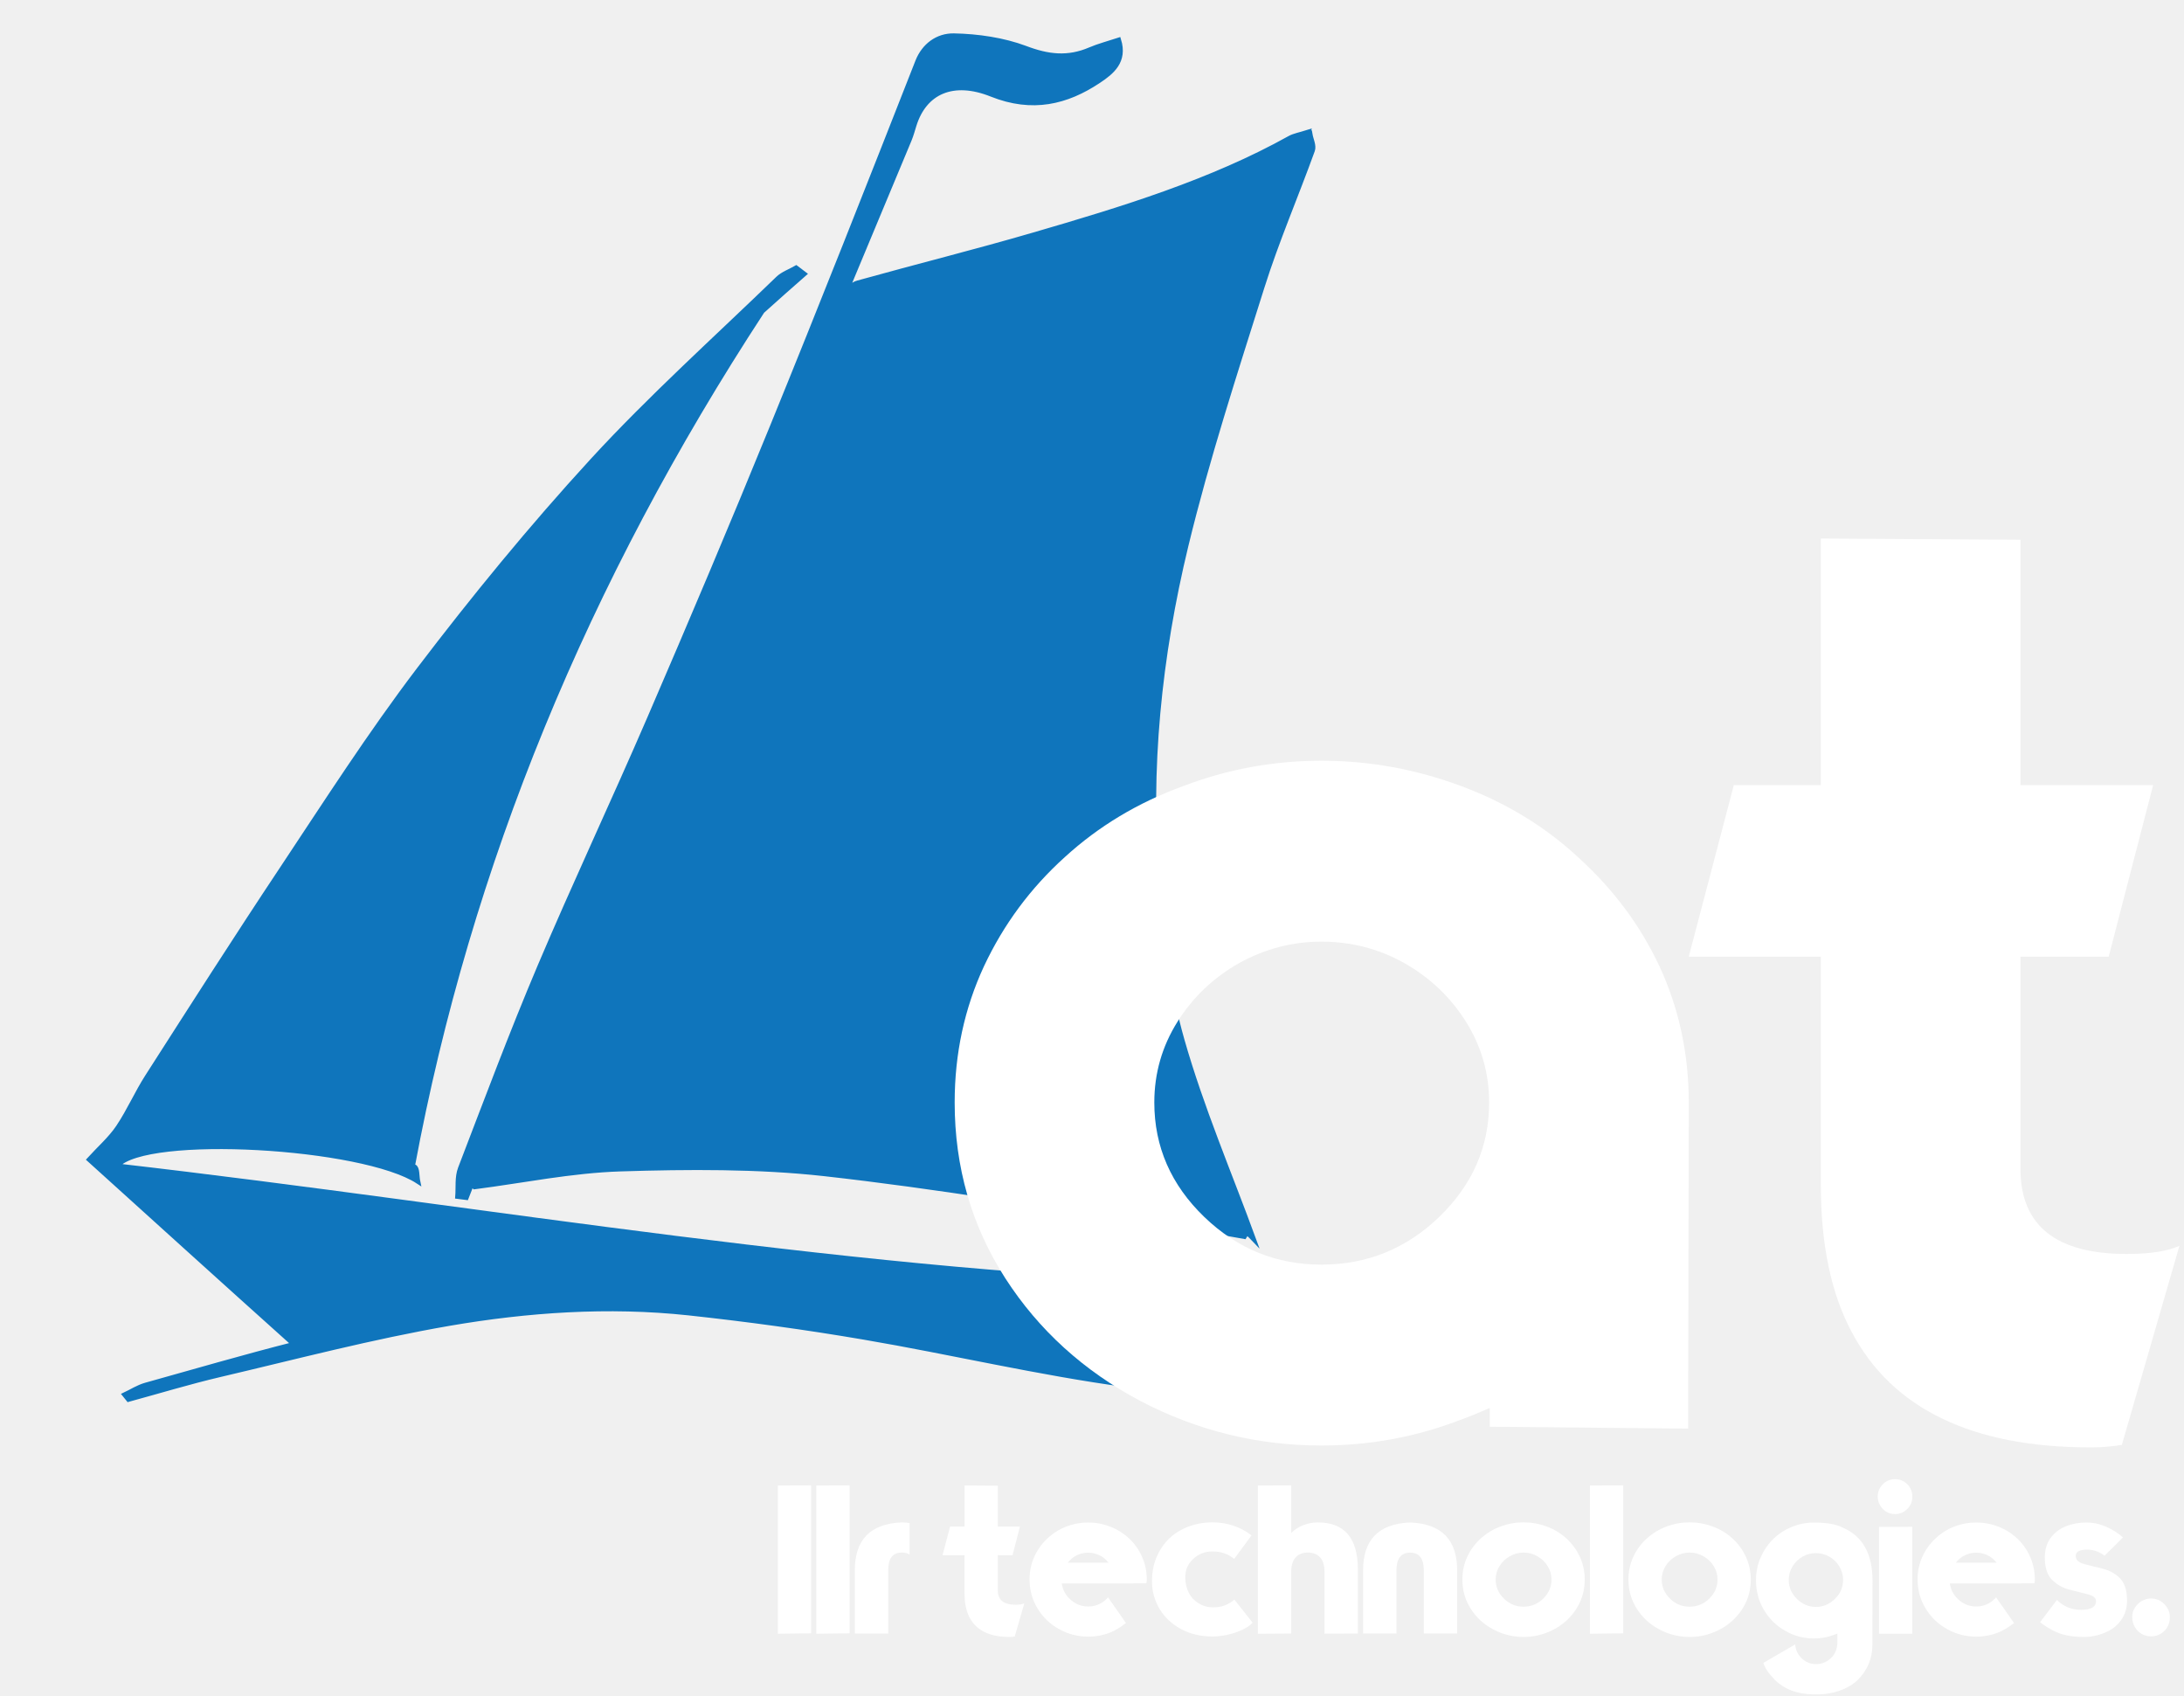
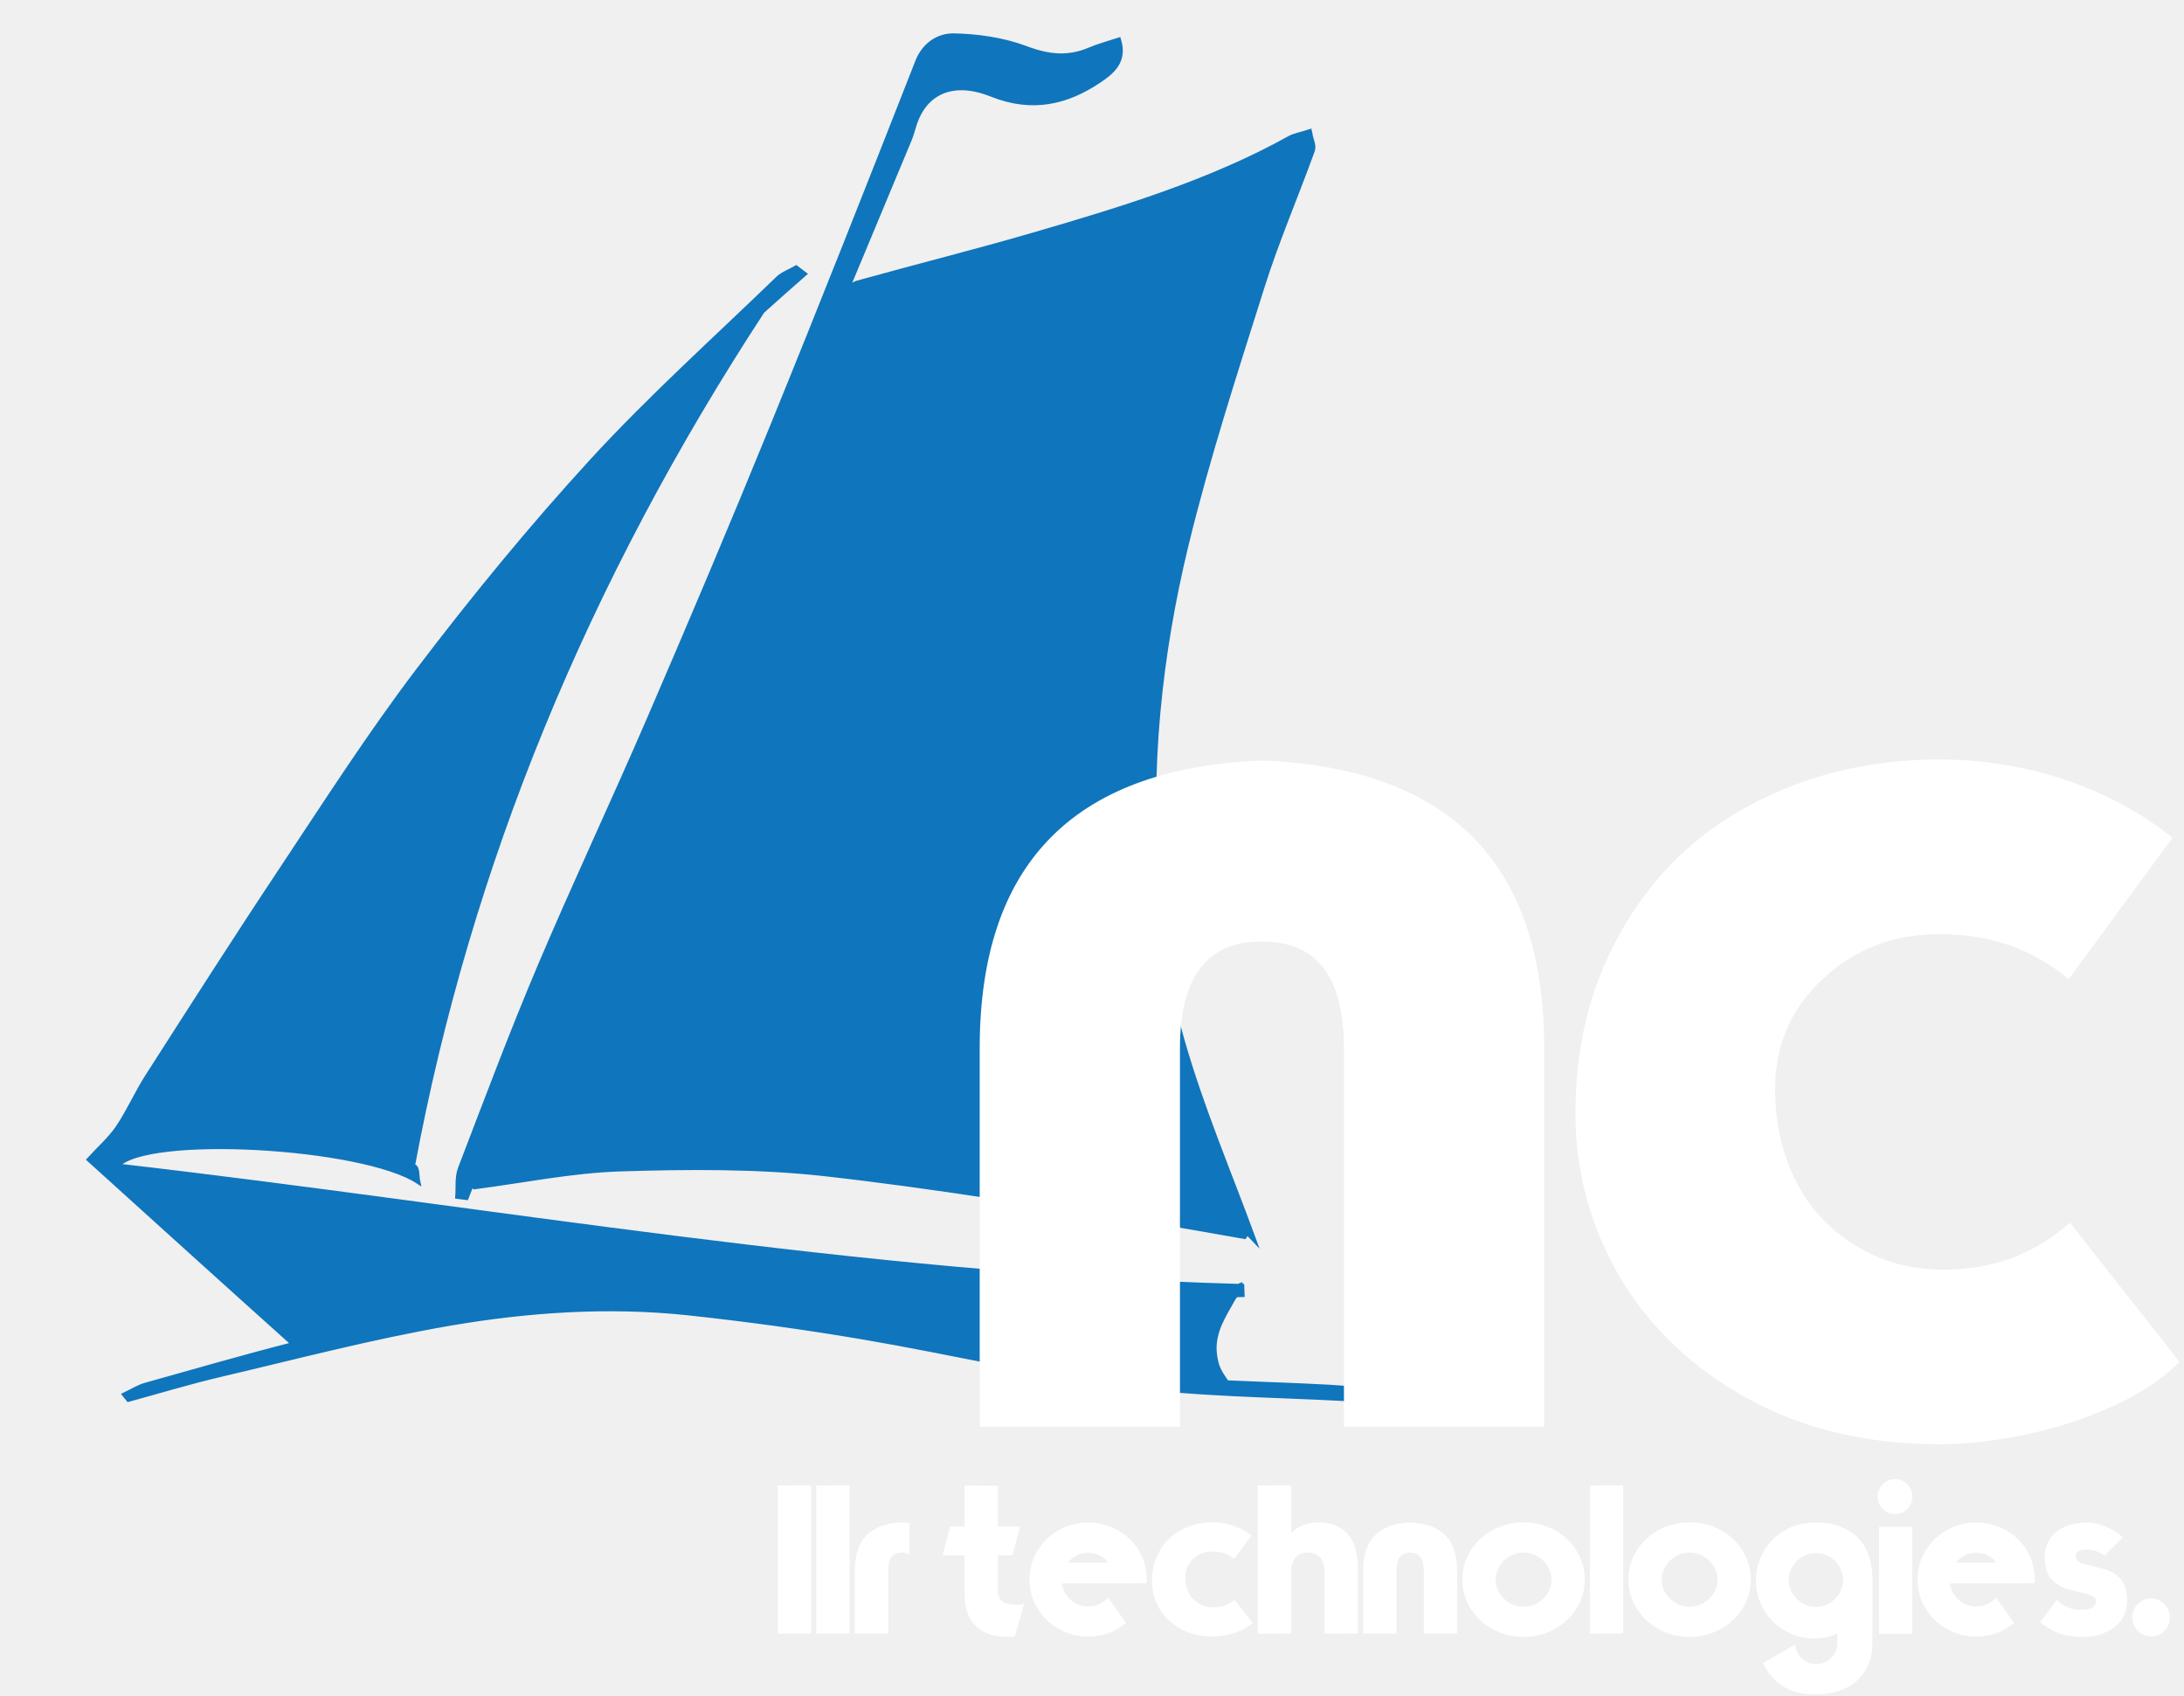
<svg xmlns="http://www.w3.org/2000/svg" version="1.1" x="0px" y="0px" width="122.687px" height="95.245px" viewBox="0 0 122.687 95.245" enable-background="new 0 0 122.687 95.245" xml:space="preserve">
  <g id="Layer_3">
</g>
  <g id="Layer_4">
    <g>
      <g>
        <path fill="#0F75BC" stroke="#0F75BC" stroke-width="0.25" stroke-miterlimit="10" d="M53.006,2.888     c0.875-0.164,1.905-0.092,2.782,0.119c1.504,0.365,2.944,0.904,4.829,1.506c-1.46,0.082-2.689,0.383-3.741,0.152     c-1.546-0.336-3.009-0.797-4.934-0.156C52.407,3.761,52.604,2.964,53.006,2.888z" />
        <path fill="#0F75BC" stroke="#0F75BC" stroke-width="0.25" stroke-miterlimit="10" d="M31.429,54.206     c1.479-3.553,3.07-7.08,4.612-10.615c1.606-3.68,3.253-7.348,4.817-11.039c1.633-3.869,3.177-7.76,4.782-11.633     c0.588-1.42,1.184-2.84,1.773-4.258c7.842-1.08,21.701-5.775,25.254-8.361c-0.639,1.502-1.246,3.014-1.756,4.545     c-1.249,3.746-2.56,7.479-3.629,11.262c-1.846,6.525-3.21,13.129-3.219,19.857c-0.003,3.135,0.018,6.293,0.393,9.406     c0.44,3.684,1.196,7.35,2.816,10.836c0.664,1.432,1.353,2.855,2.115,4.25c0.14,0.258,0.354,0.488,0.563,0.688     c-2.036-0.434-4.044-0.926-6.129-1.277c-4.634-0.777-9.248-1.68-13.987-2.16c-6.546-0.662-13.202-1.273-19.815-0.084     c-1.173,0.207-2.309,0.484-3.459,0.736c0.141-0.355,0.276-0.711,0.423-1.066C28.459,61.597,29.891,57.888,31.429,54.206z" />
        <path fill="#0F75BC" stroke="#0F75BC" stroke-width="0.25" stroke-miterlimit="10" d="M26.201,67.272     c0.098-0.254,0.2-0.51,0.299-0.764c0.056,0.055,0.104,0.109,0.154,0.162c2.732-0.352,5.445-0.916,8.205-1.004     c3.797-0.119,7.719-0.146,11.421,0.264c6.345,0.707,12.564,1.775,18.831,2.713c1.614,0.238,3.198,0.545,4.794,0.818     c0.046-0.074,0.094-0.15,0.143-0.229c0.146,0.139,0.283,0.264,0.384,0.371c-1.351-3.688-2.94-7.395-4.022-11.199     c-0.821-2.877-1.17-5.871-1.412-8.828c-0.519-6.361,0.127-12.695,1.637-18.936c1.181-4.873,2.749-9.682,4.267-14.5     c0.815-2.59,1.909-5.121,2.836-7.688c0.099-0.271-0.084-0.613-0.136-0.92c-0.082,0.061-0.18,0.117-0.276,0.174     c0.084-0.105,0.152-0.209,0.18-0.301c-0.49,0.156-0.809,0.207-1.051,0.342c-4.396,2.451-9.384,3.98-14.402,5.438     c-3.263,0.951-6.582,1.779-9.858,2.691c-0.241,0.07-0.442,0.221-0.62,0.402c1.172-2.811,2.345-5.621,3.516-8.432     c0.108-0.262,0.18-0.535,0.264-0.801c0.582-1.883,2.185-2.602,4.342-1.738c2.3,0.918,4.227,0.439,6.016-0.752     c0.747-0.494,1.515-1.105,1.138-2.318c-0.608,0.2-1.138,0.336-1.616,0.541c-1.246,0.535-2.352,0.408-3.641-0.083     C56.374,2.238,54.934,2.025,53.585,2c-0.933-0.016-1.694,0.564-2.042,1.448c-2.689,6.852-5.39,13.699-8.173,20.523     c-2.233,5.479-4.544,10.936-6.893,16.377c-2.014,4.664-4.188,9.281-6.171,13.955c-1.587,3.746-3.003,7.539-4.455,11.32     c-0.188,0.496-0.111,1.055-0.154,1.584C25.866,67.228,26.033,67.251,26.201,67.272z M51.942,4.509     c0.465-0.748,0.661-1.545,1.063-1.621c0.875-0.164,1.905-0.092,2.782,0.119c1.504,0.365,2.944,0.904,4.829,1.506     c-1.46,0.082-2.689,0.383-3.741,0.152C55.33,4.329,53.867,3.868,51.942,4.509z M26.561,66.358     c0.141-0.355,0.276-0.711,0.423-1.066c1.476-3.695,2.907-7.404,4.445-11.086c1.479-3.553,3.07-7.08,4.612-10.615     c1.606-3.68,3.253-7.348,4.817-11.039c1.633-3.869,3.177-7.76,4.782-11.633c0.588-1.42,1.184-2.84,1.773-4.258     c7.842-1.08,21.701-5.775,25.254-8.361c-0.639,1.502-1.246,3.014-1.756,4.545c-1.249,3.746-2.56,7.479-3.629,11.262     c-1.846,6.525-3.21,13.129-3.219,19.857c-0.003,3.135,0.018,6.293,0.393,9.406c0.44,3.684,1.196,7.35,2.816,10.836     c0.664,1.432,1.353,2.855,2.115,4.25c0.14,0.258,0.354,0.488,0.563,0.688c-2.036-0.434-4.044-0.926-6.129-1.277     c-4.634-0.777-9.248-1.68-13.987-2.16c-6.546-0.662-13.202-1.273-19.815-0.084C28.846,65.829,27.711,66.106,26.561,66.358z" />
      </g>
      <g>
        <path fill="#0F75BC" stroke="#0F75BC" stroke-width="0.25" stroke-miterlimit="10" d="M30.265,30.399     c3.392-4.125,7.192-7.986,11.225-11.699c-0.19,0.229-0.396,0.455-0.583,0.686c-4.219,5.236-6.752,11.053-9.208,16.895     c-1.564,3.721-3.233,7.424-4.587,11.195c-1.96,5.467-3.818,10.965-4.077,16.701c-0.007,0.113-0.06,0.229-0.048,0.338     c0.033,0.316,0.081,0.629,0.124,0.941c-1.289-0.494-2.582-1.074-3.951-1.271c-3.468-0.492-6.979-0.779-10.501-0.264     c-0.406,0.061-0.813,0.094-1.553,0.178c3.511-5.834,7.078-11.463,10.755-17.053C21.628,41.31,25.828,35.8,30.265,30.399z" />
        <path fill="#0F75BC" stroke="#0F75BC" stroke-width="0.25" stroke-miterlimit="10" d="M7.494,66.292     c4.088,0.555,7.991,1.105,11.909,1.605c6.133,0.787,12.271,1.572,18.42,2.305c5.695,0.676,11.391,1.352,17.111,1.898     c3.719,0.352,7.467,0.49,11.204,0.676c1.024,0.047,2.054-0.006,3.08-0.037c-0.202,0.332-0.41,0.666-0.582,1     c-0.313,0.615-0.547,1.236-0.547,1.871c-0.002,0.297,0.003,0.592,0.066,0.887c0.073,0.346,0.204,0.691,0.479,1.02     c0.034,0.043,0.072,0.082,0.106,0.123c-1.568-0.078-3.128-0.18-4.662-0.379c-4.127-0.529-8.147-1.43-12.197-2.203     c-5.098-0.975-10.193-1.908-15.554-2.068c-4.048-0.123-7.979,0.281-11.901,0.861c-2.397,0.357-4.714,0.854-6.989,1.412     C14.523,71.882,10.897,69.261,7.494,66.292z" />
        <path fill="#0F75BC" stroke="#0F75BC" stroke-width="0.25" stroke-miterlimit="10" d="M8.183,77.782     c-0.438,0.125-0.797,0.365-1.191,0.549c0.073,0.09,0.143,0.184,0.22,0.277c1.72-0.469,3.409-0.984,5.159-1.395     c4.275-1.002,8.502-2.119,12.878-2.875c4.363-0.75,8.91-1.072,13.434-0.586c3.301,0.357,6.589,0.807,9.824,1.359     c4.957,0.844,9.803,2.002,14.808,2.678c3.995,0.539,8.159,0.557,12.251,0.777c0.442,0.025,0.913-0.148,1.369-0.23     c-0.012-0.092-0.021-0.18-0.031-0.268c-0.75-0.059-1.497-0.129-2.249-0.172c-1.906-0.107-3.831-0.158-5.741-0.248     c-0.156-0.227-0.309-0.449-0.427-0.678c-0.139-0.271-0.198-0.555-0.239-0.834c-0.089-0.6,0.021-1.197,0.277-1.783     c0.203-0.461,0.468-0.912,0.728-1.365c0.049-0.088,0.107-0.17,0.164-0.256c0.124-0.002,0.25-0.008,0.374-0.01     c-0.005-0.16-0.009-0.32-0.017-0.482c-0.011,0-0.025,0-0.039,0c-0.003-0.021-0.016-0.045-0.023-0.064     c-0.048,0.02-0.116,0.035-0.143,0.057c-21.27-0.586-42.017-4.352-62.983-6.76c1.616-1.826,13.785-1.141,16.898,0.893     c-0.064-0.291-0.019-0.773-0.208-0.846c-0.029-0.01-0.06-0.021-0.091-0.035c3.147-16.893,9.729-32.852,19.642-48.002     c0.781-0.703,1.567-1.402,2.364-2.098c-0.156-0.119-0.31-0.236-0.465-0.352c-0.344,0.199-0.763,0.346-1.026,0.602     c-3.502,3.389-7.165,6.678-10.419,10.221c-3.472,3.783-6.7,7.732-9.755,11.746c-2.759,3.631-5.19,7.426-7.69,11.188     c-2.571,3.863-5.062,7.766-7.559,11.662C7.678,61.384,7.249,62.39,6.63,63.31C6.198,63.952,5.562,64.507,5,65.124     c3.66,3.311,7.563,6.846,11.495,10.373C13.696,76.208,10.946,77.011,8.183,77.782z M7.104,64.099     c3.511-5.834,7.078-11.463,10.755-17.053c3.769-5.736,7.968-11.246,12.405-16.646c3.392-4.125,7.192-7.986,11.225-11.699     c-0.19,0.229-0.396,0.455-0.583,0.686c-4.219,5.236-6.752,11.053-9.208,16.895c-1.564,3.721-3.233,7.424-4.587,11.195     c-1.96,5.467-3.818,10.965-4.077,16.701c-0.007,0.113-0.06,0.229-0.048,0.338c0.033,0.316,0.081,0.629,0.124,0.941     c-1.289-0.494-2.582-1.074-3.951-1.271c-3.468-0.492-6.979-0.779-10.501-0.264C8.251,63.981,7.845,64.015,7.104,64.099z      M24.427,73.851c-2.397,0.357-4.714,0.854-6.989,1.412c-2.915-3.381-6.541-6.002-9.944-8.971     c4.088,0.555,7.991,1.105,11.909,1.605c6.133,0.787,12.271,1.572,18.42,2.305c5.695,0.676,11.391,1.352,17.111,1.898     c3.719,0.352,7.467,0.49,11.204,0.676c1.024,0.047,2.054-0.006,3.08-0.037c-0.202,0.332-0.41,0.666-0.582,1     c-0.313,0.615-0.547,1.236-0.547,1.871c-0.002,0.297,0.003,0.592,0.066,0.887c0.073,0.346,0.204,0.691,0.479,1.02     c0.034,0.043,0.072,0.082,0.106,0.123c-1.568-0.078-3.128-0.18-4.662-0.379c-4.127-0.529-8.147-1.43-12.197-2.203     c-5.098-0.975-10.193-1.908-15.554-2.068C32.28,72.866,28.349,73.271,24.427,73.851z" />
      </g>
    </g>
  </g>
  <g id="Layer_1">
    <g>
-       <path fill="#FFFFFF" d="M83.688,79.077c-0.75,0.328-1.301,0.551-1.652,0.668c-2.484,0.961-5.086,1.441-7.805,1.441    c-3.586,0-6.973-0.832-10.16-2.496c-3.188-1.688-5.719-3.984-7.594-6.891c-1.898-2.953-2.848-6.246-2.848-9.879    c0-2.742,0.551-5.297,1.652-7.664c1.102-2.344,2.613-4.383,4.535-6.117c1.898-1.734,4.102-3.059,6.609-3.973    c2.508-0.961,5.109-1.441,7.805-1.441c2.672,0,5.273,0.469,7.805,1.406s4.734,2.273,6.609,4.008    c1.969,1.781,3.492,3.82,4.57,6.117c1.102,2.367,1.652,4.922,1.652,7.664l-0.035,18.316l-11.145-0.105V79.077z M66.145,57.386    c-0.867,1.383-1.301,2.895-1.301,4.535c0,2.484,0.938,4.629,2.813,6.434c1.852,1.781,4.043,2.672,6.574,2.672    c2.555,0,4.758-0.891,6.609-2.672c1.875-1.805,2.813-3.949,2.813-6.434c0-1.641-0.434-3.152-1.301-4.535s-2.027-2.484-3.48-3.305    c-1.43-0.797-2.977-1.195-4.641-1.195c-1.617,0-3.152,0.398-4.605,1.195C68.172,54.901,67.012,56.003,66.145,57.386z" />
-       <path fill="#FFFFFF" d="M102.285,53.729h-7.418l2.531-9.633h4.887V30.245l11.215,0.07v13.781h7.453l-2.496,9.633H113.5v11.918    c0,3.188,1.992,4.781,5.977,4.781c1.289,0,2.273-0.152,2.953-0.457l-3.234,11.18c-0.586,0.094-1.16,0.141-1.723,0.141    c-3.352,0-6.141-0.539-8.367-1.617c-2.25-1.078-3.949-2.707-5.098-4.887c-1.148-2.156-1.723-4.91-1.723-8.262V53.729z" />
+       <path fill="#FFFFFF" d="M70.574,52.886c-2.859,0.117-4.289,2.109-4.289,5.977v21.27h-11.25v-21.27    c0-10.242,5.18-15.621,15.539-16.137h0.633c10.359,0.516,15.539,5.895,15.539,16.137v21.27h-11.25v-21.27    c0-3.867-1.43-5.859-4.289-5.977H70.574z" />
+       <path fill="#FFFFFF" d="M116.207,54.995c-1.008-0.844-2.109-1.477-3.305-1.898c-1.242-0.422-2.555-0.633-3.938-0.633    c-2.578,0-4.758,0.832-6.539,2.496c-1.805,1.664-2.707,3.727-2.707,6.188c0,1.922,0.387,3.645,1.16,5.168    c0.75,1.523,1.863,2.73,3.34,3.621c1.43,0.914,3.082,1.371,4.957,1.371c2.766,0,5.133-0.879,7.102-2.637l6.152,7.805    c-0.891,0.938-2.133,1.77-3.727,2.496c-1.617,0.727-3.281,1.266-4.992,1.617s-3.293,0.527-4.746,0.527    c-4.078,0-7.676-0.855-10.793-2.566c-3.117-1.734-5.508-4.008-7.172-6.82c-1.664-2.859-2.496-5.918-2.496-9.176    c0-2.977,0.504-5.672,1.512-8.086c1.031-2.461,2.449-4.57,4.254-6.328c1.781-1.711,3.949-3.059,6.504-4.043    c2.531-0.961,5.262-1.441,8.191-1.441c2.391,0,4.723,0.375,6.996,1.125c2.297,0.773,4.324,1.863,6.082,3.27L116.207,54.995z" />
    </g>
    <g>
      <path fill="#FFFFFF" d="M43.695,83.431l1.869-0.006v8.309l-1.869,0.023V83.431z" />
      <path fill="#FFFFFF" d="M45.857,83.431l1.869-0.006v8.309l-1.869,0.023V83.431z" />
      <path fill="#FFFFFF" d="M51.096,87.31c-0.098-0.066-0.225-0.104-0.381-0.111h-0.105c-0.477,0.02-0.715,0.352-0.715,0.996v3.551    H48.02v-3.551c0-1.707,0.863-2.604,2.59-2.689h0.105c0.129,0.004,0.256,0.016,0.381,0.035V87.31z" />
      <path fill="#FFFFFF" d="M54.184,87.345h-1.236l0.422-1.605h0.814v-2.309l1.869,0.012v2.297h1.242l-0.416,1.605h-0.826v1.986    c0,0.531,0.332,0.797,0.996,0.797c0.215,0,0.379-0.025,0.492-0.076l-0.539,1.863c-0.098,0.016-0.193,0.023-0.287,0.023    c-0.559,0-1.023-0.09-1.395-0.27c-0.375-0.18-0.658-0.451-0.85-0.814c-0.191-0.359-0.287-0.818-0.287-1.377V87.345z" />
      <path fill="#FFFFFF" d="M64.156,87.438c0.176,0.395,0.264,0.816,0.264,1.266v0.053c0,0.02-0.002,0.041-0.006,0.064l-0.012,0.1    h-0.727v0.012h-4.031c0.047,0.328,0.189,0.611,0.428,0.85c0.301,0.297,0.652,0.445,1.055,0.445c0.406,0,0.758-0.148,1.055-0.445    l0.012-0.012l0.018-0.023l0.018-0.018l0.012-0.018l1.008,1.441c-0.289,0.234-0.582,0.412-0.879,0.533    c-0.398,0.156-0.813,0.234-1.242,0.234c-0.582,0-1.123-0.139-1.623-0.416c-0.512-0.281-0.916-0.666-1.213-1.154    c-0.305-0.488-0.457-1.037-0.457-1.646c0-0.457,0.088-0.879,0.264-1.266c0.176-0.391,0.418-0.73,0.727-1.02    c0.313-0.297,0.664-0.521,1.055-0.674c0.402-0.156,0.818-0.234,1.248-0.234s0.844,0.078,1.242,0.234    c0.395,0.152,0.748,0.375,1.061,0.668C63.738,86.698,63.98,87.04,64.156,87.438z M61.127,87.204c-0.262,0-0.508,0.066-0.738,0.199    c-0.141,0.086-0.277,0.207-0.41,0.363h2.297c-0.133-0.156-0.27-0.277-0.41-0.363C61.635,87.271,61.389,87.204,61.127,87.204z" />
      <path fill="#FFFFFF" d="M69.33,87.556c-0.168-0.141-0.352-0.246-0.551-0.316c-0.207-0.07-0.426-0.105-0.656-0.105    c-0.43,0-0.793,0.139-1.09,0.416c-0.301,0.277-0.451,0.621-0.451,1.031c0,0.32,0.064,0.607,0.193,0.861    c0.125,0.254,0.311,0.455,0.557,0.604c0.238,0.152,0.514,0.229,0.826,0.229c0.461,0,0.855-0.146,1.184-0.439l1.025,1.301    c-0.148,0.156-0.355,0.295-0.621,0.416c-0.27,0.121-0.547,0.211-0.832,0.27s-0.549,0.088-0.791,0.088    c-0.68,0-1.279-0.143-1.799-0.428c-0.52-0.289-0.918-0.668-1.195-1.137c-0.277-0.477-0.416-0.986-0.416-1.529    c0-0.496,0.084-0.945,0.252-1.348c0.172-0.41,0.408-0.762,0.709-1.055c0.297-0.285,0.658-0.51,1.084-0.674    c0.422-0.16,0.877-0.24,1.365-0.24c0.398,0,0.787,0.063,1.166,0.188c0.383,0.129,0.721,0.311,1.014,0.545L69.33,87.556z" />
      <path fill="#FFFFFF" d="M72.535,83.425v2.672c0.18-0.184,0.402-0.328,0.668-0.434c0.27-0.105,0.543-0.158,0.82-0.158    c1.504,0,2.256,0.881,2.256,2.643v3.598l-1.875,0.006v-3.475c0-0.359-0.082-0.629-0.246-0.809s-0.395-0.27-0.691-0.27    c-0.289,0-0.516,0.09-0.68,0.27c-0.168,0.18-0.252,0.449-0.252,0.809v3.469l-1.875,0.012v-8.326L72.535,83.425z" />
      <path fill="#FFFFFF" d="M79.162,87.204c-0.477,0.02-0.715,0.352-0.715,0.996v3.545h-1.875V88.2c0-1.707,0.863-2.604,2.59-2.689    h0.105c1.727,0.086,2.59,0.982,2.59,2.689v3.545h-1.875V88.2c0-0.645-0.238-0.977-0.715-0.996H79.162z" />
      <path fill="#FFFFFF" d="M83.891,91.517c-0.531-0.281-0.953-0.666-1.266-1.154c-0.316-0.492-0.475-1.043-0.475-1.652    c0-0.457,0.092-0.883,0.275-1.277s0.436-0.736,0.756-1.025c0.324-0.293,0.693-0.518,1.107-0.674    c0.422-0.156,0.854-0.234,1.295-0.234c0.445,0,0.879,0.078,1.301,0.234c0.41,0.148,0.779,0.371,1.107,0.668    c0.324,0.297,0.576,0.641,0.756,1.031c0.184,0.395,0.275,0.82,0.275,1.277c0,0.465-0.09,0.891-0.27,1.277    c-0.18,0.391-0.434,0.736-0.762,1.037c-0.332,0.297-0.701,0.521-1.107,0.674c-0.41,0.16-0.844,0.24-1.301,0.24    C84.986,91.938,84.422,91.798,83.891,91.517z M84.488,89.788c0.309,0.301,0.674,0.451,1.096,0.451c0.426,0,0.793-0.15,1.102-0.451    c0.313-0.301,0.469-0.66,0.469-1.078c0-0.273-0.072-0.525-0.217-0.756s-0.338-0.414-0.58-0.551    c-0.238-0.137-0.496-0.205-0.773-0.205c-0.27,0-0.525,0.068-0.768,0.205s-0.436,0.32-0.58,0.551s-0.217,0.482-0.217,0.756    C84.02,89.128,84.176,89.487,84.488,89.788z" />
      <path fill="#FFFFFF" d="M89.316,83.431l1.869-0.006v8.309l-1.869,0.023V83.431z" />
      <path fill="#FFFFFF" d="M93.219,91.517c-0.531-0.281-0.953-0.666-1.266-1.154c-0.316-0.492-0.475-1.043-0.475-1.652    c0-0.457,0.092-0.883,0.275-1.277s0.436-0.736,0.756-1.025c0.324-0.293,0.693-0.518,1.107-0.674    c0.422-0.156,0.854-0.234,1.295-0.234c0.445,0,0.879,0.078,1.301,0.234c0.41,0.148,0.779,0.371,1.107,0.668    c0.324,0.297,0.576,0.641,0.756,1.031c0.184,0.395,0.275,0.82,0.275,1.277c0,0.465-0.09,0.891-0.27,1.277    c-0.18,0.391-0.434,0.736-0.762,1.037c-0.332,0.297-0.701,0.521-1.107,0.674c-0.41,0.16-0.844,0.24-1.301,0.24    C94.314,91.938,93.75,91.798,93.219,91.517z M93.816,89.788c0.309,0.301,0.674,0.451,1.096,0.451c0.426,0,0.793-0.15,1.102-0.451    c0.313-0.301,0.469-0.66,0.469-1.078c0-0.273-0.072-0.525-0.217-0.756s-0.338-0.414-0.58-0.551    c-0.238-0.137-0.496-0.205-0.773-0.205c-0.27,0-0.525,0.068-0.768,0.205s-0.436,0.32-0.58,0.551s-0.217,0.482-0.217,0.756    C93.348,89.128,93.504,89.487,93.816,89.788z" />
      <path fill="#FFFFFF" d="M105.189,88.763l-0.006,3.176v0.434c0,0.77-0.273,1.428-0.82,1.975c-0.254,0.254-0.594,0.455-1.02,0.604    c-0.398,0.141-0.793,0.211-1.184,0.211h-0.328c-0.891-0.02-1.6-0.291-2.127-0.814c-0.355-0.363-0.57-0.682-0.645-0.955    l1.787-1.037c0.02,0.309,0.143,0.57,0.369,0.785s0.496,0.322,0.809,0.322c0.246,0,0.471-0.07,0.674-0.211    c0.199-0.137,0.342-0.313,0.428-0.527l0.006-0.023l0.012-0.029c0.008-0.027,0.016-0.055,0.023-0.082    c0.016-0.047,0.025-0.094,0.029-0.141v-0.018l0.006-0.018l0.006-0.023v-0.035h0.006v-0.615l-0.047,0.023l-0.047,0.018    c-0.391,0.16-0.801,0.24-1.23,0.24c-0.57,0-1.104-0.143-1.6-0.428c-0.496-0.277-0.895-0.666-1.195-1.166s-0.451-1.057-0.451-1.67    c0-0.465,0.088-0.895,0.264-1.289c0.168-0.391,0.406-0.738,0.715-1.043c0.301-0.289,0.648-0.514,1.043-0.674    c0.398-0.16,0.807-0.24,1.225-0.24c0.727,0,1.266,0.094,1.617,0.281C104.629,86.272,105.189,87.263,105.189,88.763z M100.941,89.8    c0.309,0.301,0.664,0.451,1.066,0.451c0.406,0,0.764-0.15,1.072-0.451c0.305-0.297,0.457-0.654,0.457-1.072    c0-0.266-0.07-0.516-0.211-0.75s-0.328-0.418-0.563-0.551c-0.238-0.133-0.49-0.199-0.756-0.199s-0.514,0.066-0.744,0.199    c-0.234,0.133-0.424,0.316-0.568,0.551c-0.141,0.234-0.211,0.484-0.211,0.75C100.484,89.146,100.637,89.503,100.941,89.8z" />
      <path fill="#FFFFFF" d="M107.299,84.55c-0.086,0.145-0.203,0.262-0.352,0.352s-0.313,0.135-0.492,0.135s-0.342-0.043-0.486-0.129    c-0.148-0.09-0.266-0.209-0.352-0.357c-0.09-0.156-0.135-0.322-0.135-0.498c0-0.18,0.043-0.344,0.129-0.492    c0.094-0.152,0.213-0.271,0.357-0.357s0.307-0.129,0.486-0.129s0.344,0.043,0.492,0.129c0.145,0.086,0.262,0.205,0.352,0.357    c0.086,0.148,0.129,0.313,0.129,0.492C107.428,84.239,107.385,84.405,107.299,84.55z M107.422,85.751v6.006h-1.869v-6    L107.422,85.751z" />
      <path fill="#FFFFFF" d="M114.043,87.438c0.176,0.395,0.264,0.816,0.264,1.266v0.053c0,0.02-0.002,0.041-0.006,0.064l-0.012,0.1    h-0.727v0.012h-4.031c0.047,0.328,0.189,0.611,0.428,0.85c0.301,0.297,0.652,0.445,1.055,0.445c0.406,0,0.758-0.148,1.055-0.445    l0.012-0.012l0.018-0.023l0.018-0.018l0.012-0.018l1.008,1.441c-0.289,0.234-0.582,0.412-0.879,0.533    c-0.398,0.156-0.813,0.234-1.242,0.234c-0.582,0-1.123-0.139-1.623-0.416c-0.512-0.281-0.916-0.666-1.213-1.154    c-0.305-0.488-0.457-1.037-0.457-1.646c0-0.457,0.088-0.879,0.264-1.266c0.176-0.391,0.418-0.73,0.727-1.02    c0.313-0.297,0.664-0.521,1.055-0.674c0.402-0.156,0.818-0.234,1.248-0.234s0.844,0.078,1.242,0.234    c0.395,0.152,0.748,0.375,1.061,0.668C113.625,86.698,113.867,87.04,114.043,87.438z M111.014,87.204    c-0.262,0-0.508,0.066-0.738,0.199c-0.141,0.086-0.277,0.207-0.41,0.363h2.297c-0.133-0.156-0.27-0.277-0.41-0.363    C111.521,87.271,111.275,87.204,111.014,87.204z" />
      <path fill="#FFFFFF" d="M115.549,89.858c0.371,0.371,0.824,0.557,1.359,0.557c0.559,0,0.838-0.164,0.838-0.492    c0-0.172-0.154-0.299-0.463-0.381c-0.219-0.051-0.566-0.139-1.043-0.264c-0.387-0.102-0.713-0.289-0.979-0.563    c-0.262-0.27-0.393-0.684-0.393-1.242c0-0.43,0.107-0.793,0.322-1.09c0.219-0.297,0.502-0.516,0.85-0.656    c0.355-0.145,0.744-0.217,1.166-0.217c0.238,0,0.48,0.033,0.727,0.1c0.266,0.082,0.504,0.184,0.715,0.305    c0.23,0.129,0.434,0.273,0.609,0.434l-1.031,1.025c-0.301-0.227-0.629-0.34-0.984-0.34c-0.426,0-0.639,0.119-0.639,0.357    c0,0.215,0.158,0.365,0.475,0.451c0.348,0.094,0.697,0.182,1.049,0.264c0.387,0.098,0.709,0.277,0.967,0.539    c0.262,0.266,0.393,0.684,0.393,1.254c0,0.426-0.113,0.793-0.34,1.102c-0.227,0.313-0.529,0.545-0.908,0.697    c-0.379,0.16-0.771,0.24-1.178,0.24c-0.34,0-0.646-0.027-0.92-0.082c-0.273-0.051-0.529-0.137-0.768-0.258    c-0.246-0.121-0.504-0.283-0.773-0.486L115.549,89.858z" />
      <path fill="#FFFFFF" d="M119.926,90.298c0.102-0.164,0.232-0.291,0.393-0.381c0.164-0.094,0.338-0.141,0.521-0.141    s0.357,0.047,0.521,0.141c0.16,0.098,0.289,0.227,0.387,0.387c0.098,0.156,0.146,0.328,0.146,0.516    c0,0.313-0.102,0.57-0.305,0.773c-0.207,0.207-0.457,0.311-0.75,0.311c-0.195,0-0.373-0.047-0.533-0.141    c-0.164-0.094-0.293-0.225-0.387-0.393c-0.094-0.172-0.141-0.355-0.141-0.551C119.779,90.628,119.828,90.454,119.926,90.298z" />
    </g>
  </g>
</svg>
